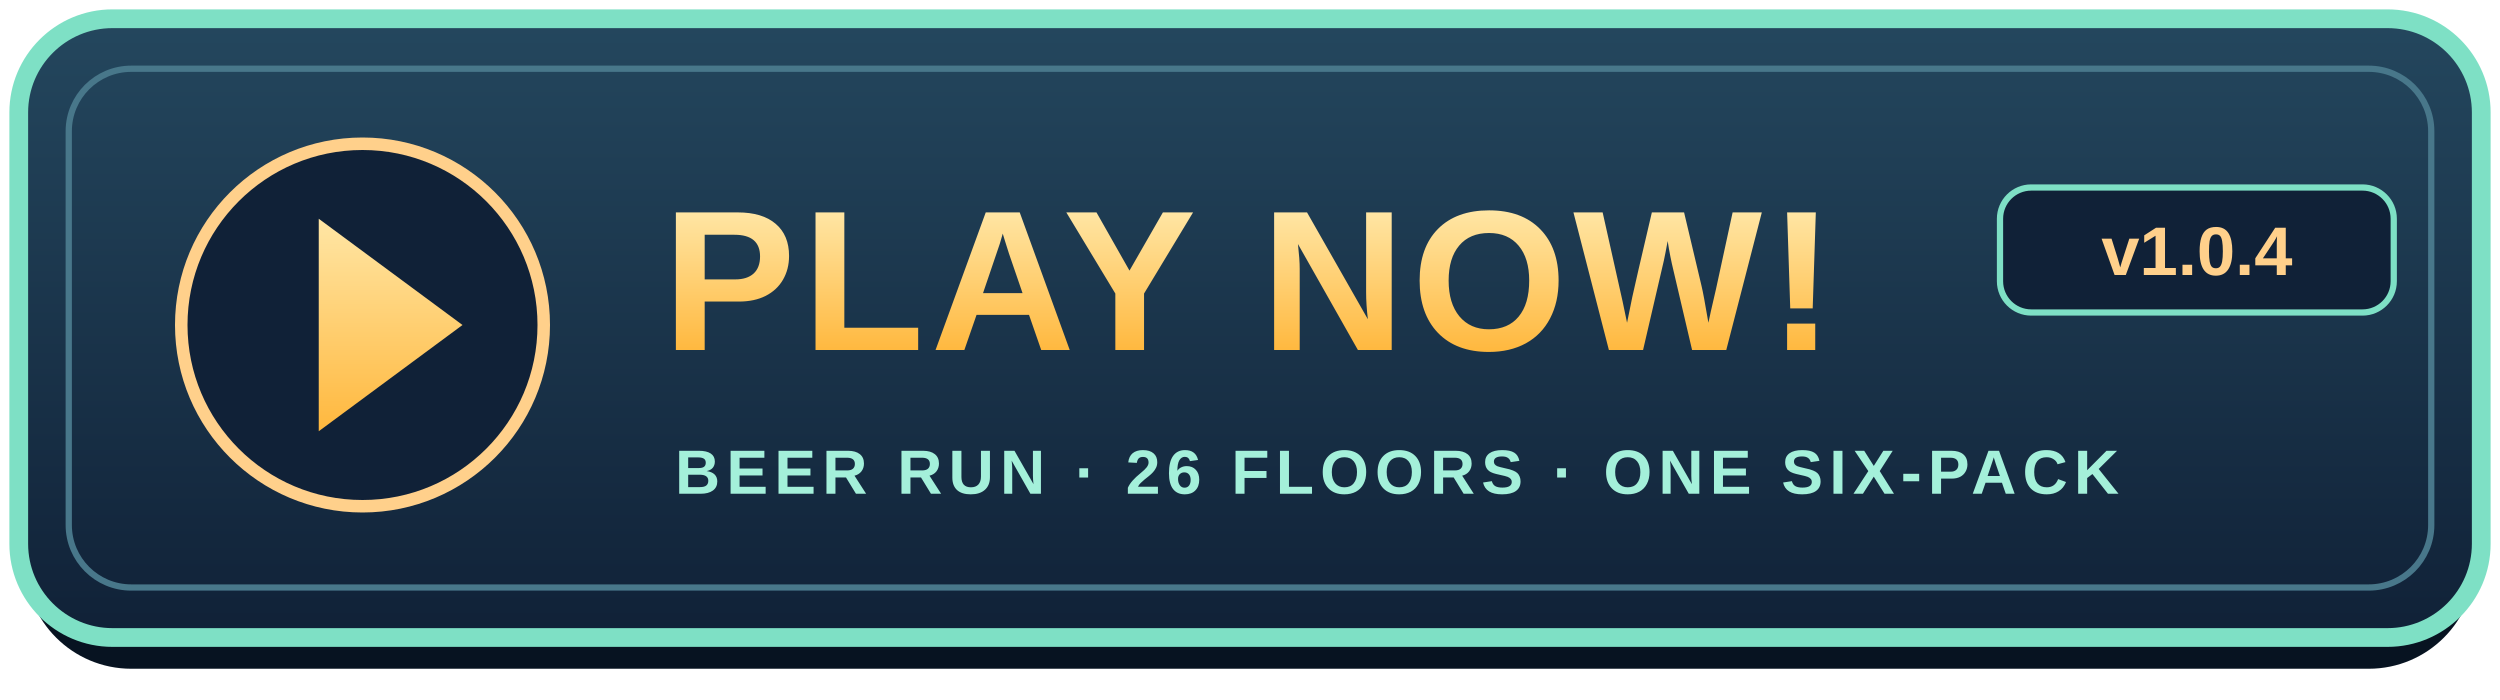
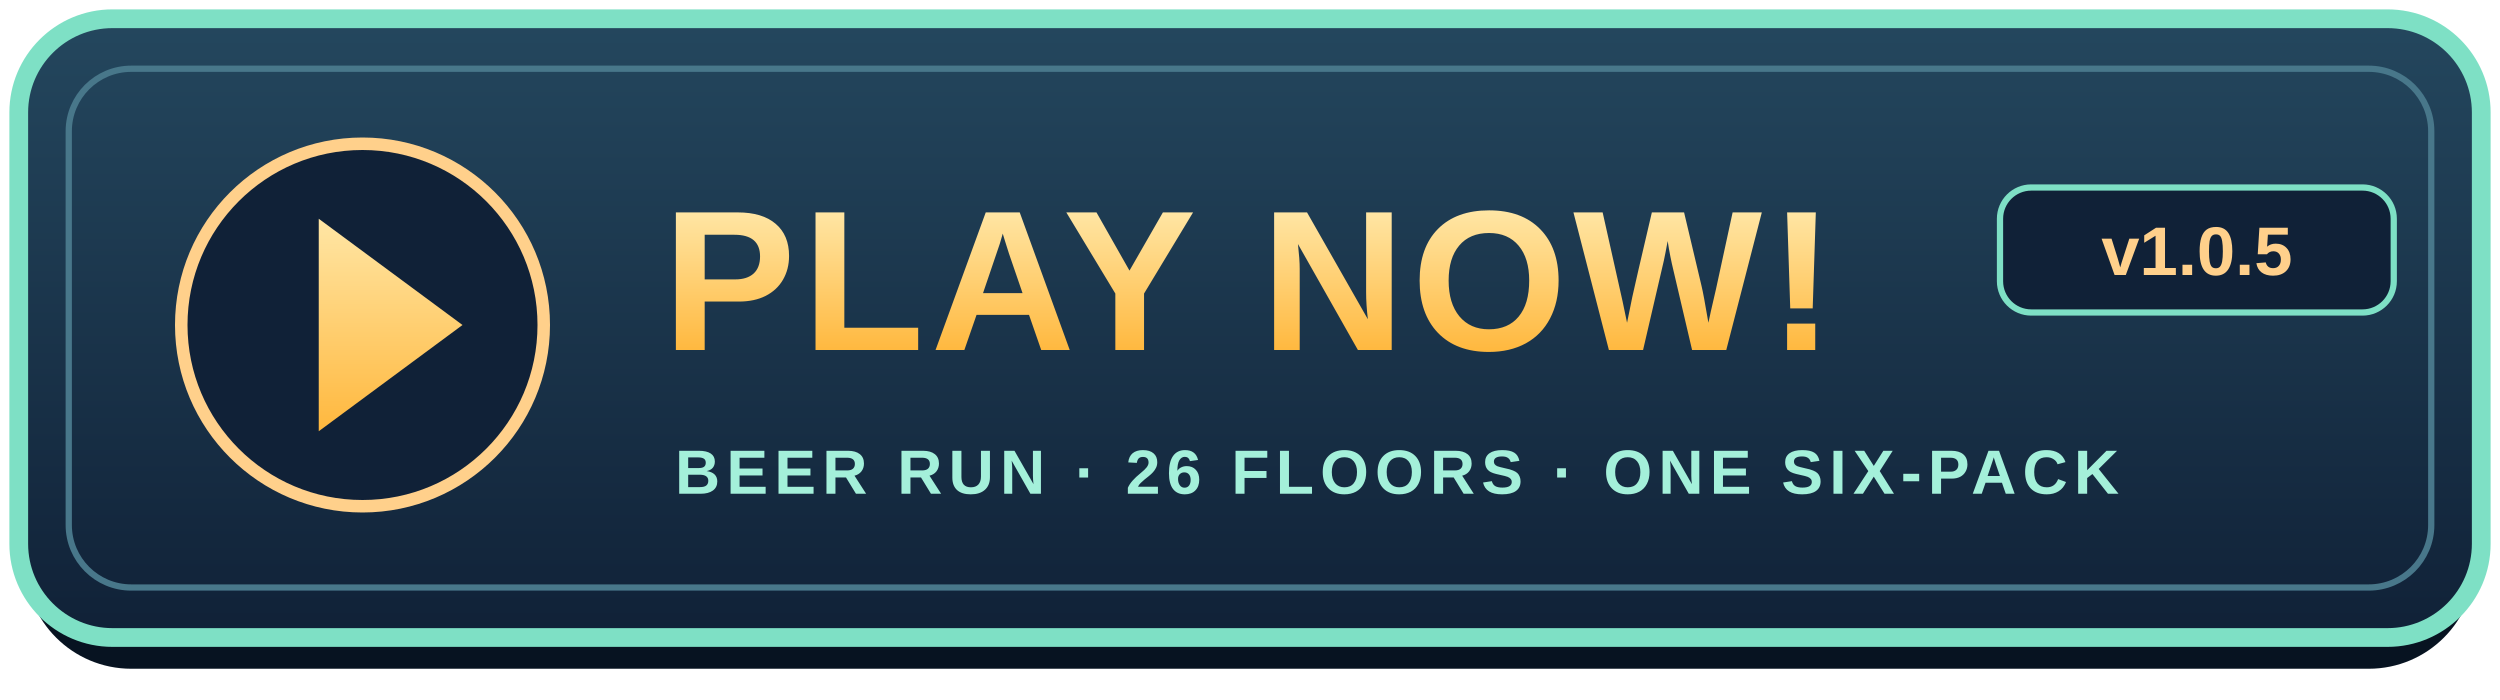
- <svg xmlns="http://www.w3.org/2000/svg" width="400" height="112" viewBox="0 0 400 112" role="img" aria-label="Play Now! Seth Happens Beer Run version 1.0.4">
+ <svg xmlns="http://www.w3.org/2000/svg" width="400" height="112" viewBox="0 0 400 112" role="img" aria-label="Play Now! Seth Happens Beer Run version 1.0.5">
  <defs>
    <linearGradient id="bg" x2="0" y2="1">
      <stop stop-color="#24475e" />
      <stop offset="1" stop-color="#102137" />
    </linearGradient>
    <linearGradient id="gold" x2="0" y2="1">
      <stop stop-color="#ffe6a5" />
      <stop offset="1" stop-color="#ffb83e" />
    </linearGradient>
  </defs>
  <rect x="4" y="9" width="392" height="98" rx="17" fill="#071321" />
  <rect x="3" y="3" width="394" height="99" rx="15" fill="url(#bg)" stroke="#7ee0c5" stroke-width="3" />
  <rect x="11" y="11" width="378" height="83" rx="10" fill="none" stroke="#48778a" />
  <circle cx="58" cy="52" r="29" fill="#102137" stroke="#ffd08b" stroke-width="2" />
  <path d="M51 35L74 52L51 69Z" fill="url(#gold)" />
  <text x="106" y="56" fill="url(#gold)" font-family="Arial,Helvetica,sans-serif" font-size="32" font-weight="900" letter-spacing="1">PLAY NOW!</text>
  <rect x="320" y="30" width="63" height="20" rx="5" fill="#102137" stroke="#7ee0c5" />
-   <text x="351.5" y="44" text-anchor="middle" fill="#ffd08b" font-family="Arial,Helvetica,sans-serif" font-size="11" font-weight="700">v1.0.4</text>
+   <text x="351.5" y="44" text-anchor="middle" fill="#ffd08b" font-family="Arial,Helvetica,sans-serif" font-size="11" font-weight="700">v1.0.5</text>
  <text x="108" y="79" fill="#a4f0da" font-family="Arial,Helvetica,sans-serif" font-size="10" font-weight="700" letter-spacing="1">BEER RUN · 26 FLOORS · ONE SIX-PACK</text>
</svg>
